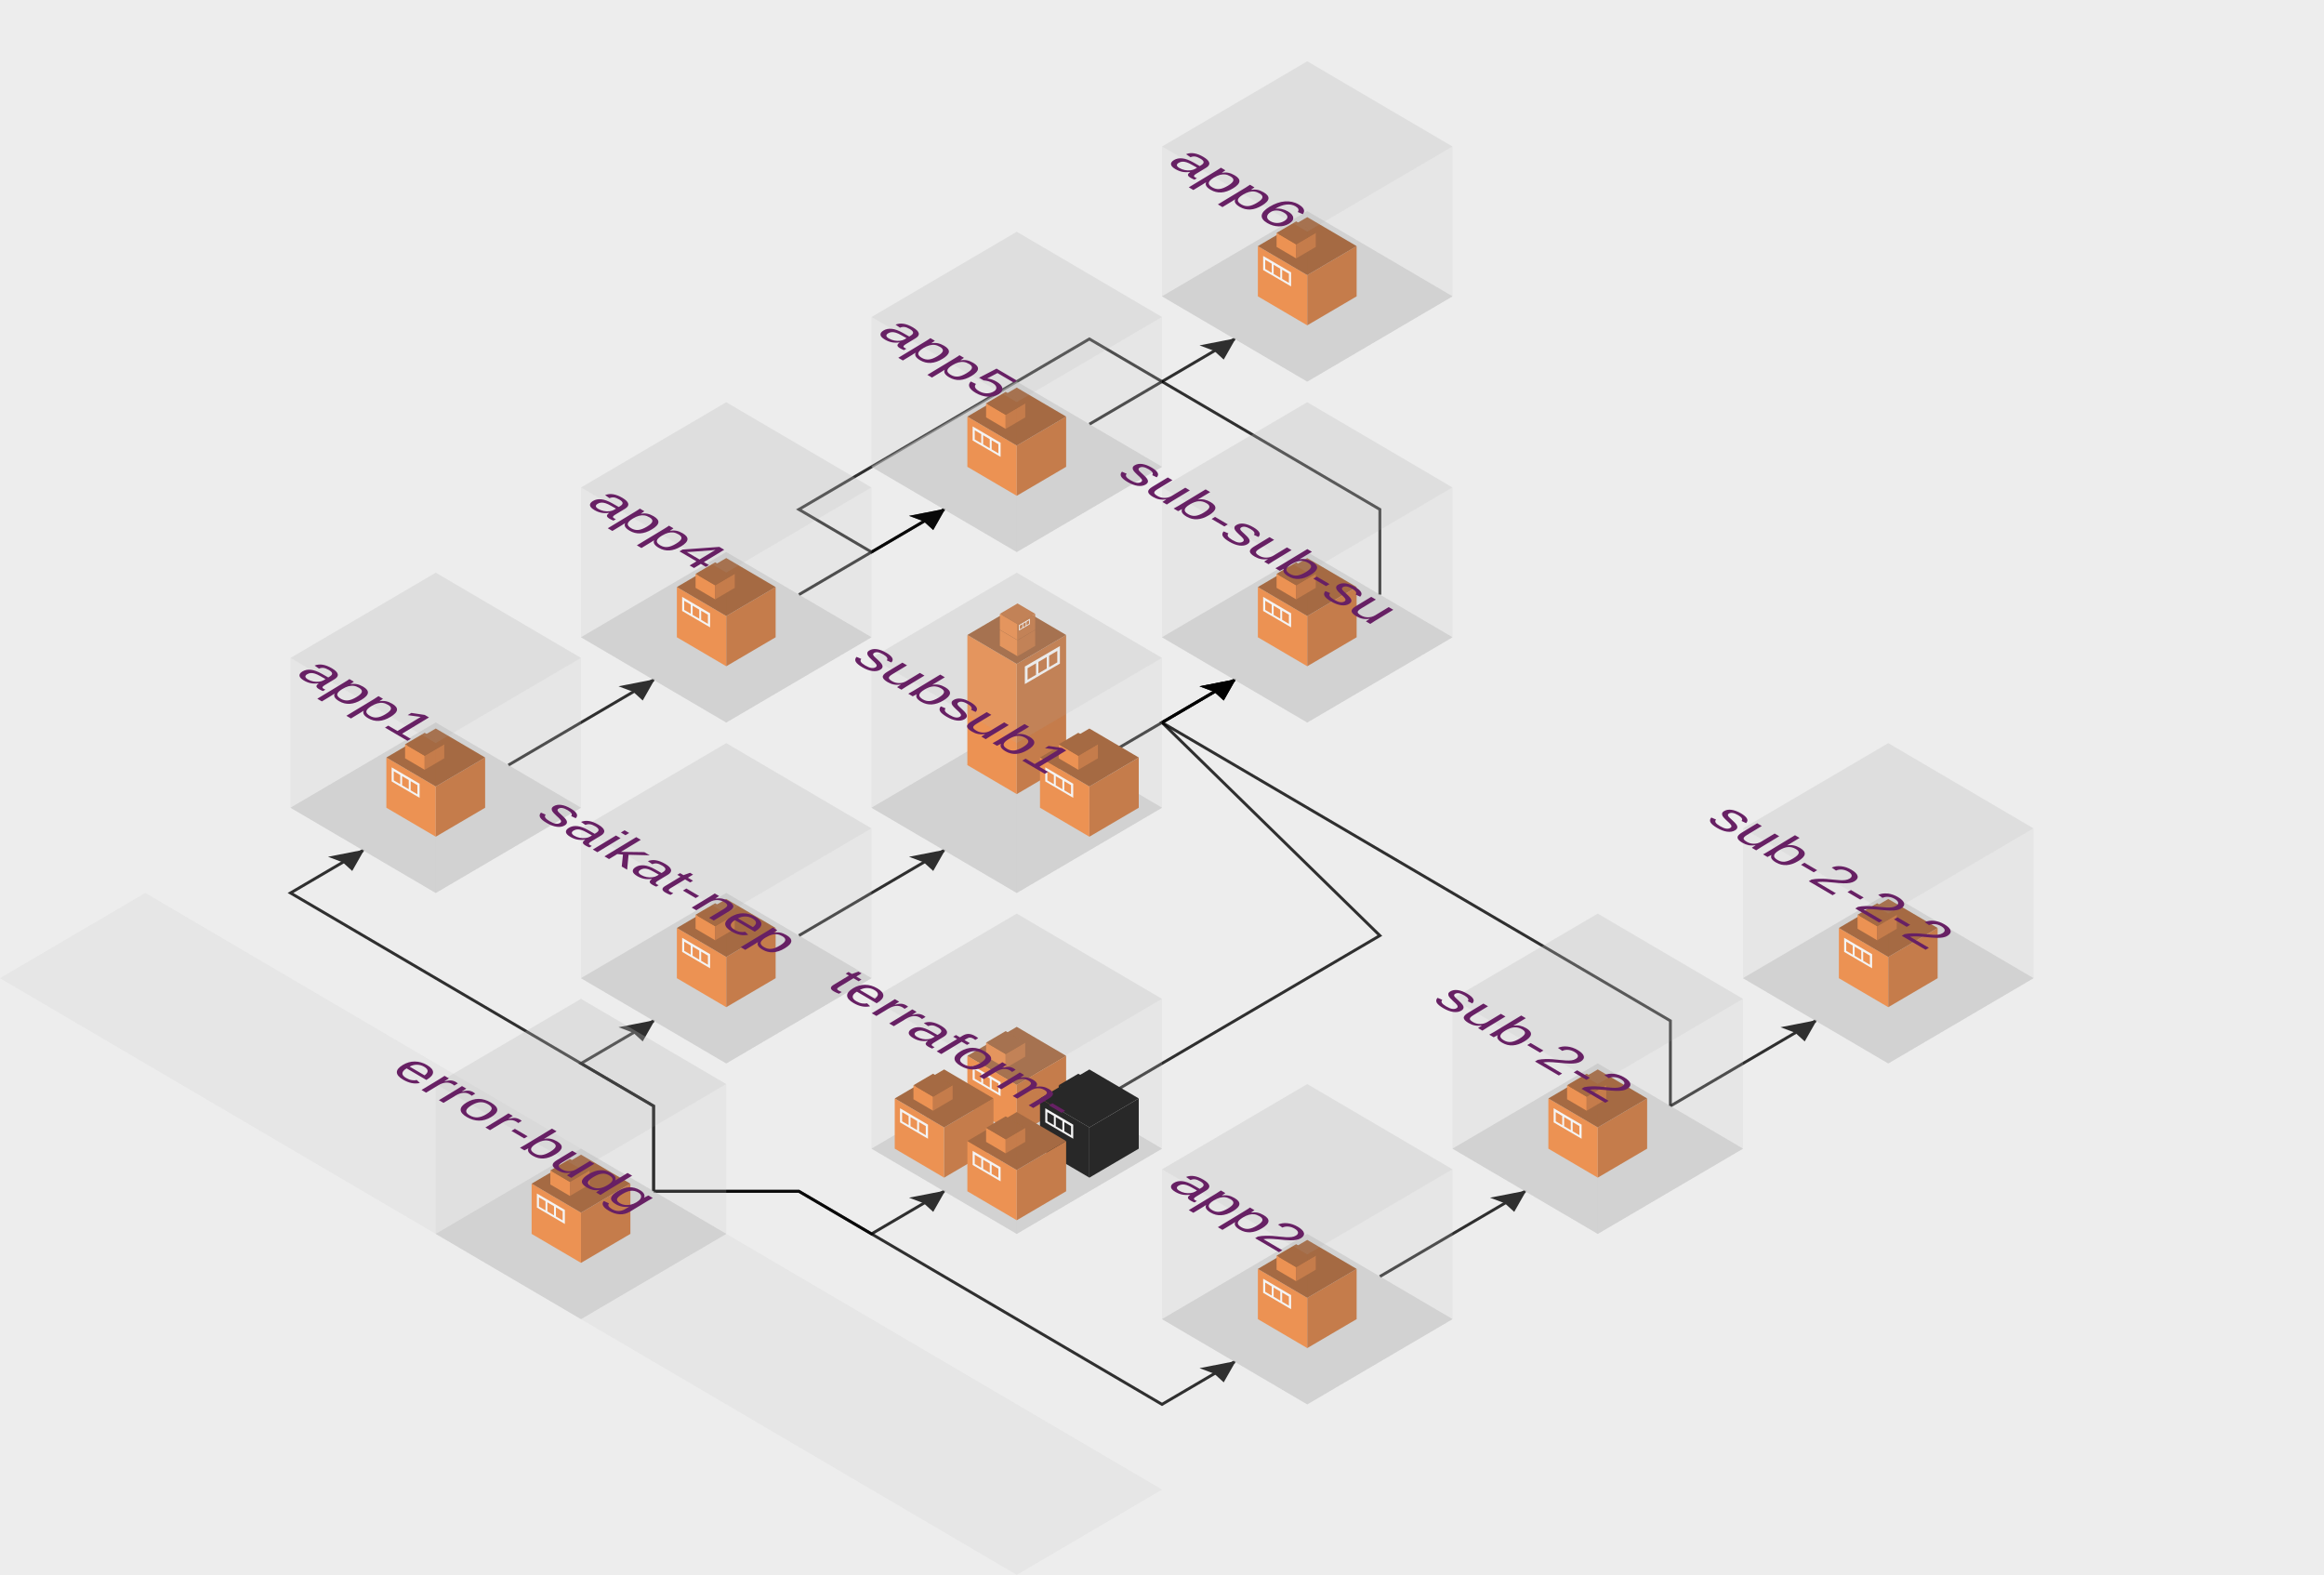
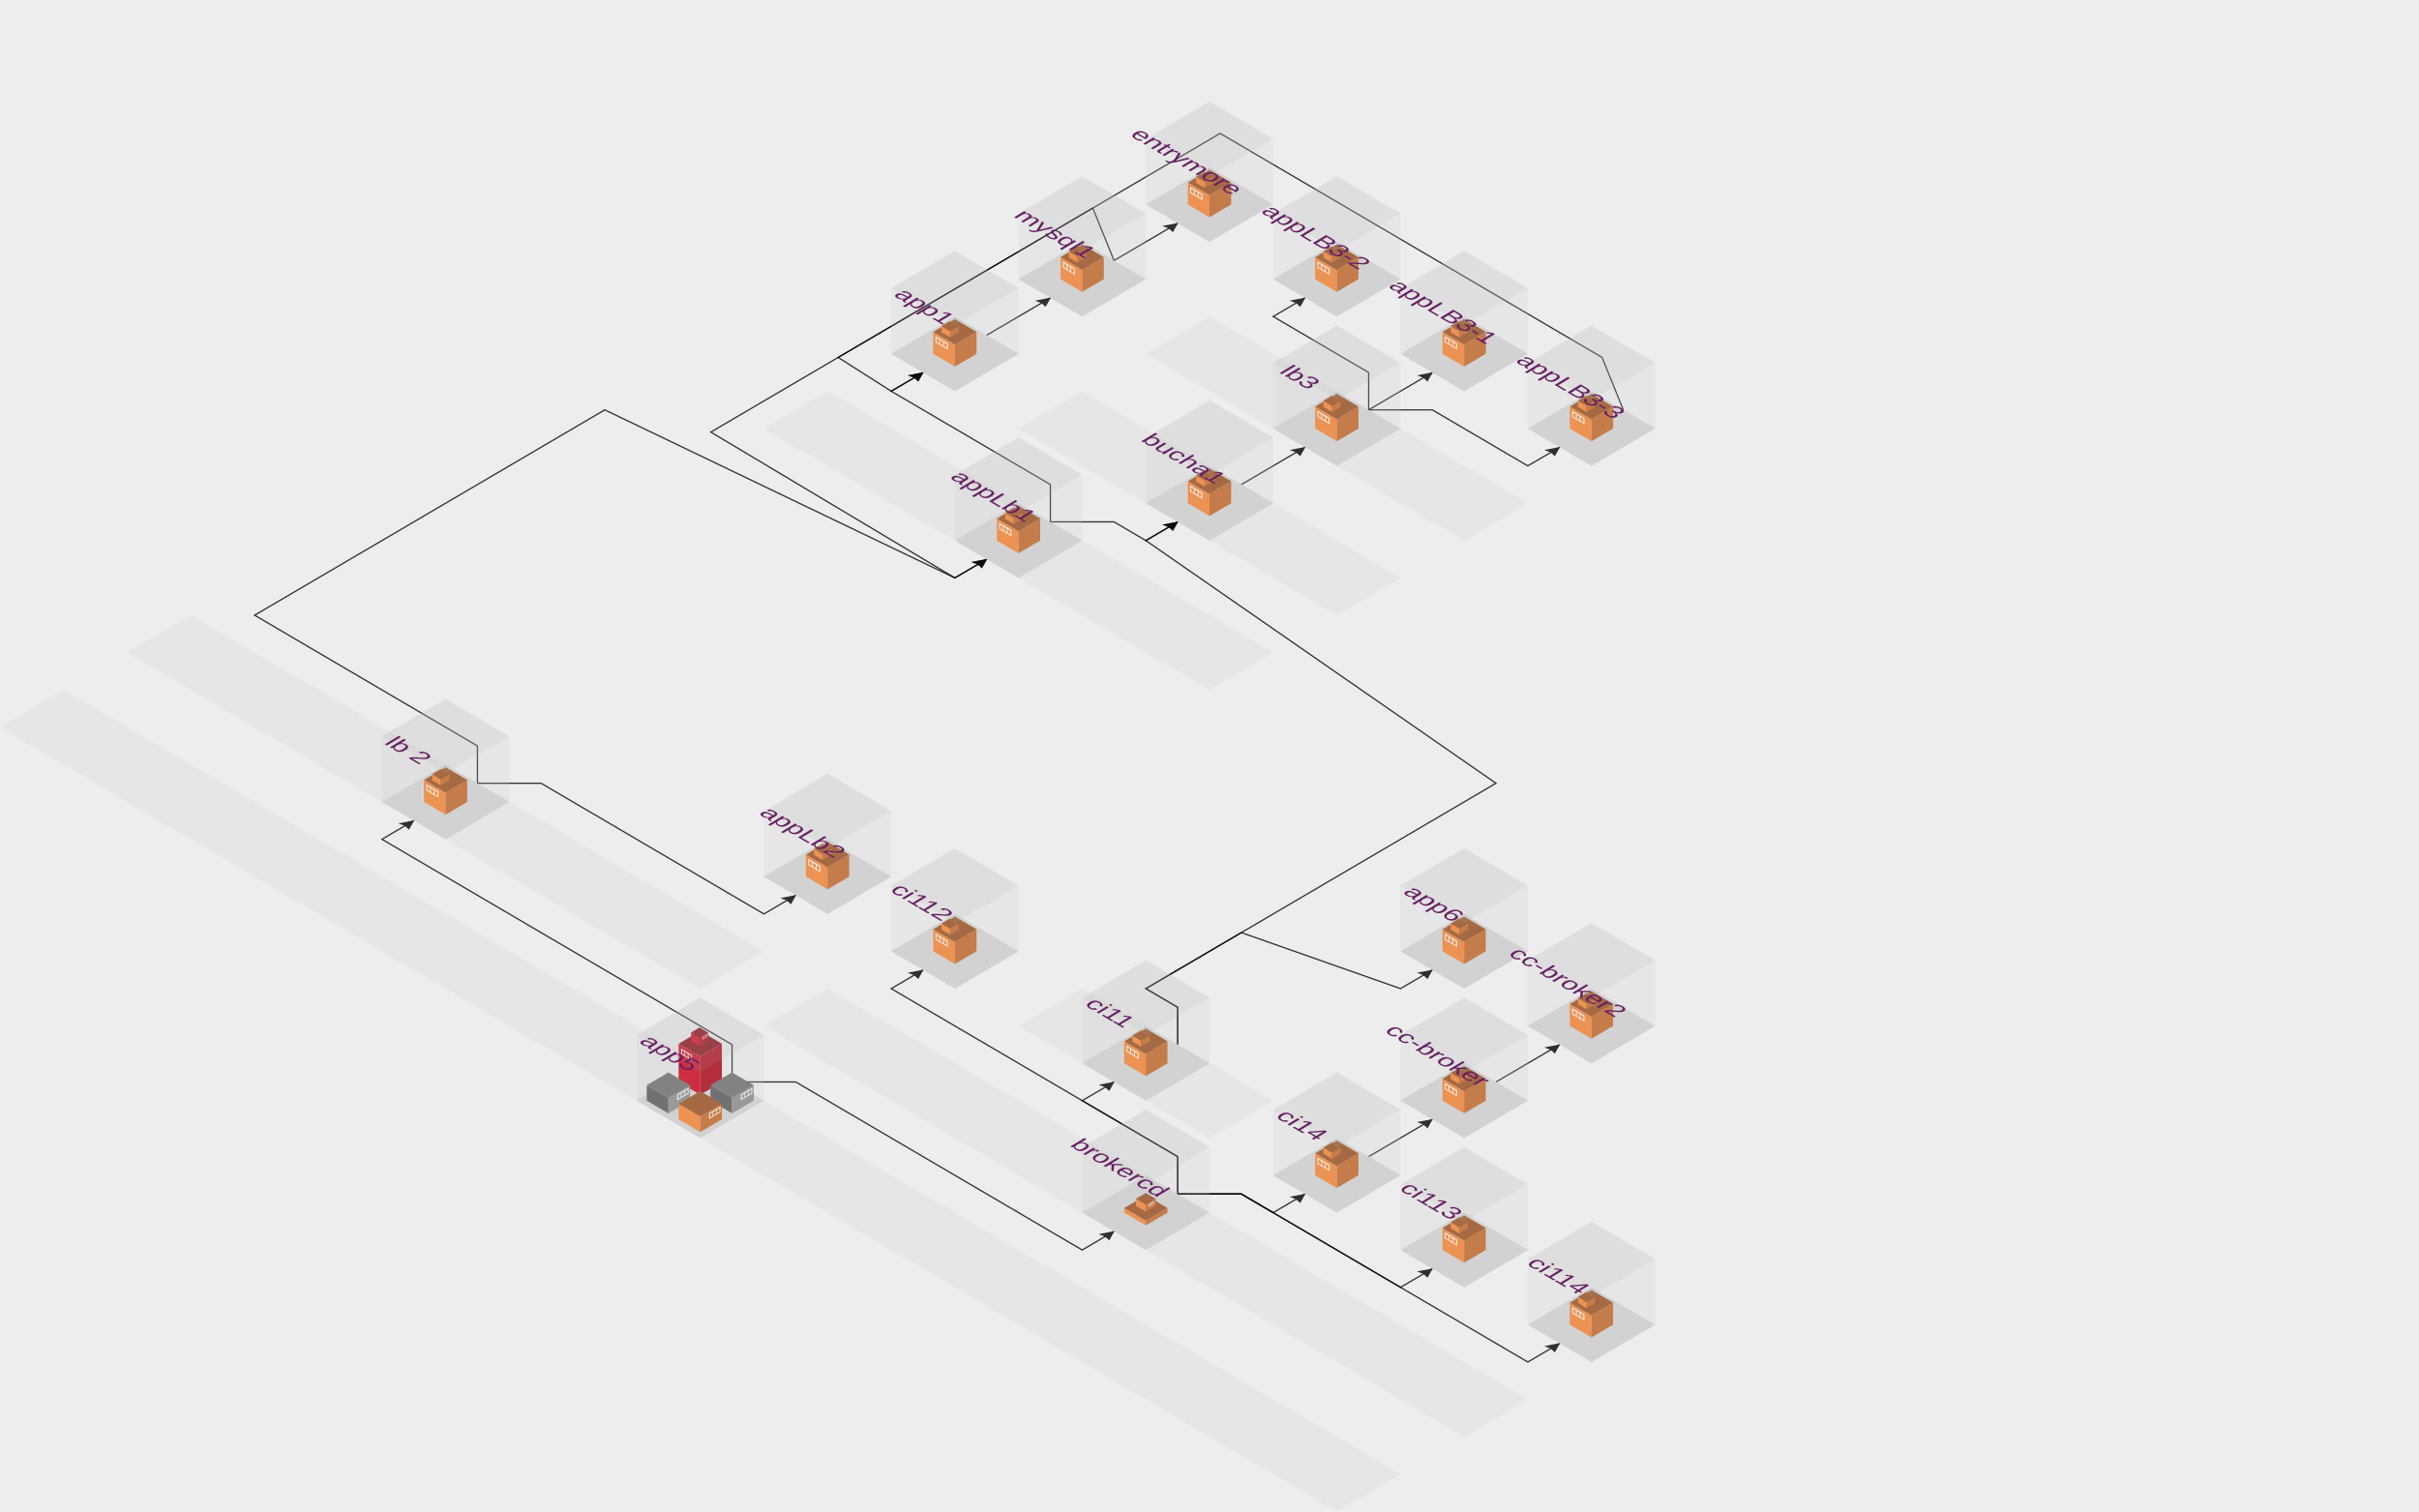
- <svg xmlns="http://www.w3.org/2000/svg" xmlns:xlink="http://www.w3.org/1999/xlink" baseProfile="full" height="542.018" version="1.1" width="800.0">
+ <svg xmlns="http://www.w3.org/2000/svg" xmlns:xlink="http://www.w3.org/1999/xlink" baseProfile="full" height="1187.384" version="1.1" width="1900.0">
  <defs>
    <filter id="brightness">
      <feComponentTransfer in="SourceGraphic">
        <feFuncR slope="0.6" type="linear" />
        <feFuncG slope="0.6" type="linear" />
        <feFuncB slope="0.6" type="linear" />
      </feComponentTransfer>
    </filter>
    <filter id="darker">
      <feComponentTransfer in="SourceGraphic">
        <feFuncR slope="0.4" type="linear" />
        <feFuncG slope="0.4" type="linear" />
        <feFuncB slope="0.4" type="linear" />
      </feComponentTransfer>
    </filter>
    <marker id="markers.arrow" markerHeight="12.5" markerWidth="12.5" refX="152" refY="3" viewBox="0,0,157.21,92.25">
      <polygon fill="#000" points="0,30.75 157.21,0 104.81,92.25 63.79,54.82" />
    </marker>
    <symbol id="grid.base" preserveAspectRatio="xMidYMax meet" viewBox="0,0,266.4,156.32">
      <polygon fill="#bababa" points="133.2,0 0,78.16 133.2,156.32 266.4,78.16" />
    </symbol>
    <style type="text/css">.dark{fill: currentColor;}.darker{filter: url(#brightness)}.2darker{filter: url(#darker)}text{font-family:Arial, Helvetica, sans-serif; fill: #672064;}.white{fill:#fff;}</style>
    <symbol id="application.medium" preserveAspectRatio="xMidYMax meet" viewBox="0,0,266.4,291.76">
      <polygon class="dark" points="133.2,291.76 0,213.6 0,78.16 133.2,156.32" />
      <polygon class="light" points="133.2,291.76 266.4,213.6 266.4,78.16 133.2,156.32" />
      <polygon class="darker" points="133.2,0 0,78.16 133.2,156.32 266.4,78.16" />
      <polygon class="dark" points="103.31,111.32 50.51,80.33 50.5,42.49 103.31,73.48" />
      <polygon class="light" points="103.31,111.32 156.12,80.33 156.12,42.49 103.31,73.48" />
      <polygon class="darker" points="103.31,11.51 50.5,42.49 103.31,73.48 156.12,42.49" />
      <path class="white" d="M14.24,142.62l75.41,44.22V148.9L14.24,104.65ZM65.56,142l18.16,10.65v24.69L65.56,166.65Zm-23-13.52L60.42,139v24.68L42.53,153.14ZM19.85,115.1l17.61,10.38v24.68L19.85,139.82Z" />
    </symbol>
    <style type="text/css">.aws{color: #f58536;fill: #c4692c;}</style>
    <symbol id="boundaries_box.front" preserveAspectRatio="xMidYMax meet" viewBox="0,0,265.58,292.78">
      <polygon fill="#bababa" fill-opacity="0.3" points="132.79,0 0,77.92 132.79,155.84 265.58,77.92 132.79,0" />
      <polygon fill="#ccc" fill-opacity="0.2" points="132.79,155.84 132.79,292.78 0,214.86 0,77.92 132.79,155.84" />
      <polygon fill="#ccc" fill-opacity="0.2" points="265.58,77.92 265.58,214.86 132.79,292.78 132.79,155.84 265.58,77.92" />
    </symbol>
    <symbol id="default" preserveAspectRatio="xMidYMax meet" viewBox="0,0,266.4,291.76">
      <polygon class="dark" points="133.2,291.76 0,213.6 0,78.16 133.2,156.32" />
      <polygon class="light" points="133.2,291.76 266.4,213.6 266.4,78.16 133.2,156.32" />
      <polygon class="darker" points="133.2,0 0,78.16 133.2,156.32 266.4,78.16" />
      <polygon class="dark" points="103.31,111.32 50.51,80.33 50.5,42.49 103.31,73.48" />
      <polygon class="light" points="103.31,111.32 156.12,80.33 156.12,42.49 103.31,73.48" />
      <polygon class="darker" points="103.31,11.51 50.5,42.49 103.31,73.48 156.12,42.49" />
      <path class="white" d="M14.24,142.62l75.41,44.22V148.9L14.24,104.65ZM65.56,142l18.16,10.65v24.69L65.56,166.65Zm-23-13.52L60.42,139v24.68L42.53,153.14ZM19.85,115.1l17.61,10.38v24.68L19.85,139.82Z" />
    </symbol>
-     <symbol id="application.2xlarge" preserveAspectRatio="xMidYMax meet" viewBox="0,0,266.4,514.15">
-       <polygon class="dark" points="133.2,514.15 0,435.99 0,84.99 133.2,163.15" />
-       <polygon class="light" points="133.2,514.15 266.4,435.99 266.4,84.99 133.2,163.15" />
-       <polygon class="darker" points="133.2,6.83 0,84.99 133.2,163.15 266.4,84.99" />
-       <polygon class="dark" points="135.31,142.34 87.69,114.4 87.69,71.5 135.31,99.44" />
-       <polygon class="light" points="135.31,142.34 182.92,114.4 182.92,71.5 135.31,99.44" />
-       <polygon class="dark" points="135.31,98.78 87.69,70.84 87.69,27.94 135.31,55.88" />
-       <polygon class="light" points="135.31,98.78 182.92,70.84 182.92,27.94 135.31,55.88" />
-       <polygon class="2darker" points="135.31,0 87.69,27.94 135.31,55.88 182.92,27.94" />
-       <path class="white" d="M249.6,162.31,155,217.51V170.15l94.62-55.24Zm-64.4-.82-22.78,13.3v30.82l22.78-13.3Zm28.9-16.87-22.44,13.1v30.82l22.44-13.1ZM242.55,128l-22.09,13v30.82l22.09-12.92Z" />
-       <path class="white" d="M168.54,56,139.16,73.22V58.45l29.38-17.24Zm-20-.26-7.07,4.15v9.62l7.07-4.15Zm9-5.26-7,4.09v9.61l7-4.09Zm8.84-5.2-6.86,4v9.62l6.86-4Z" />
+     <symbol id="application.large" preserveAspectRatio="xMidYMax meet" viewBox="0,0,266.4,413.53">
+       <polygon class="dark" points="133.2,413.53 0,335.37 0,99.92 133.2,178.08" />
+       <polygon class="light" points="133.2,413.53 266.4,335.37 266.4,99.92 133.2,178.08" />
+       <polygon class="darker" points="133.2,21.76 0,99.92 133.2,178.08 266.4,99.92" />
+       <polygon class="dark" points="129.04,114.34 76.84,83.71 76.84,30.63 129.04,61.26" />
+       <polygon class="light" points="129.04,114.34 181.25,83.71 181.25,30.63 129.04,61.26" />
+       <polygon class="darker" points="129.04,0 76.84,30.63 129.04,61.26 181.25,30.63" />
+       <path class="white" d="M15.42,164.09l66.66,39.09V169.64L15.42,130.52Zm45.37-.58,16.05,9.42v21.82l-16.05-9.42ZM40.43,151.56l15.81,9.28v21.82l-15.81-9.28Zm-20-11.8L36,148.93v21.82l-15.57-9.14Z" />
+       <path class="white" d="M145.8,58.39l30.94-18.14V55.81L145.8,74Zm21.06.27,7.45-4.37V44.16l-7.45,4.37Zm-9.45,5.55,7.34-4.31V49.77l-7.34,4.31Zm-9.3,5.47,7.22-4.25V55.3l-7.22,4.24Z" />
+     </symbol>
+     <style type="text/css">.openstack{color: #ce081f;fill: #af071a;}</style>
+     <symbol id="application.micro" preserveAspectRatio="xMidYMax meet" viewBox="0,0,266.4,251.76">
+       <polygon class="dark" points="133.2,251.76 0,173.6 0,78.16 133.2,156.32" />
+       <polygon class="light" points="133.2,251.76 266.4,173.6 266.4,78.16 133.2,156.32" />
+       <polygon class="darker" points="133.2,0 0,78.16 133.2,156.32 266.4,78.16" />
+       <path class="white" d="M257.42,130l-70,41V135.8l70-41.05Zm-47.62-.61L193,139.25v22.91l16.84-9.89Zm21.37-12.54-16.59,9.74v22.9l16.59-9.74Zm21-12.38-16.34,9.62V137l16.34-9.59Z" />
+     </symbol>
+     <style type="text/css">.premise{color: #5b5b5b;fill: #8e8e8e;}</style>
+     <symbol id="broker.medium" preserveAspectRatio="xMidYMax meet" viewBox="0,0,266.4,199.47">
+       <polygon class="dark" points="133.2,199.47 0,121.31 0,92.87 133.2,171.03" />
+       <polygon class="light" points="133.2,199.47 266.4,121.31 266.4,92.87 133.2,171.03" />
+       <polygon class="darker" points="133.2,14.71 0,92.87 133.2,171.03 266.4,92.87" />
+       <polygon class="dark" points="133.17,115 72.33,79.3 72.33,35.7 133.17,71.4" />
+       <polygon class="light" points="133.17,115 194.01,79.3 194.01,35.7 133.17,71.4" />
+       <polygon class="darker" points="133.17,0 72.33,35.7 133.17,71.4 194.01,35.7" />
+       <path class="white" d="M183.62,66.68,149.07,86.94V69.56l34.55-20.27Zm-23.51-.3-8.32,4.88V82.57l8.32-4.88Zm10.55-6.19L162.47,65V76.31l8.19-4.81Zm10.39-6.11L173,58.83V70.14l8.07-4.74Z" />
    </symbol>
  </defs>
-   <rect fill="#ededed" height="542.018" width="800.0" x="0" y="0" />
-   <path d="M575.0 380.676 600.0 366.009 625.0 351.342" fill="none" marker-end="url(#markers.arrow)" opacity="0.8" stroke="black" stroke-width="1" />
-   <path d="M575.0 380.676 575.0 351.342 400.0 248.67 425.0 234.002" fill="none" marker-end="url(#markers.arrow)" opacity="0.8" stroke="black" stroke-width="1" />
-   <path d="M175.0 263.337 200.0 248.67 225.0 234.002" fill="none" marker-end="url(#markers.arrow)" opacity="0.8" stroke="black" stroke-width="1" />
-   <path d="M275.0 322.007 300.0 307.339 325.0 292.672" fill="none" marker-end="url(#markers.arrow)" opacity="0.8" stroke="black" stroke-width="1" />
-   <path d="M375.0 380.676 400.0 366.009 400.0 366.009 475.0 322.007 400.0 248.67 425.0 234.002" fill="none" marker-end="url(#markers.arrow)" opacity="0.8" stroke="black" stroke-width="1" />
-   <path d="M375.0 145.998 400.0 131.33 425.0 116.663" fill="none" marker-end="url(#markers.arrow)" opacity="0.8" stroke="black" stroke-width="1" />
-   <path d="M375.0 263.337 400.0 248.67 425.0 234.002" fill="none" marker-end="url(#markers.arrow)" opacity="0.8" stroke="black" stroke-width="1" />
-   <path d="M225.0 410.011 225.0 380.676 100.0 307.339 125.0 292.672" fill="none" marker-end="url(#markers.arrow)" opacity="0.8" stroke="black" stroke-width="1" />
-   <path d="M225.0 410.011 225.0 380.676 200.0 366.009 225.0 351.342" fill="none" marker-end="url(#markers.arrow)" opacity="0.8" stroke="black" stroke-width="1" />
-   <path d="M225.0 410.011 275.0 410.011 300.0 424.679 325.0 410.011" fill="none" marker-end="url(#markers.arrow)" opacity="0.8" stroke="black" stroke-width="1" />
-   <path d="M225.0 410.011 275.0 410.011 400.0 483.348 425.0 468.681" fill="none" marker-end="url(#markers.arrow)" opacity="0.8" stroke="black" stroke-width="1" />
-   <path d="M475.0 204.667 475.0 175.333 375.0 116.663 275.0 175.333 300.0 190.0 325.0 175.333" fill="none" marker-end="url(#markers.arrow)" opacity="0.8" stroke="black" stroke-width="1" />
-   <path d="M475.0 439.346 500.0 424.679 525.0 410.011" fill="none" marker-end="url(#markers.arrow)" opacity="0.8" stroke="black" stroke-width="1" />
-   <path d="M275.0 204.667 300.0 190.0 325.0 175.333" fill="none" marker-end="url(#markers.arrow)" opacity="0.8" stroke="black" stroke-width="1" />
-   <polyline fill="#ccc" fill-opacity="0.2" points="500.0,395.344 550.0,366.009 600.0,395.344 550.0,424.679" />
-   <use class="default" fill-opacity="0.4" height="190.0" width="100" x="500.0" xlink:href="#grid.base" y="234.679" />
-   <use class="aws" height="95.0" width="34.0" x="533.0" xlink:href="#application.medium" y="310.318" />
-   <use class="default" height="190.0" width="100" x="500.0" xlink:href="#boundaries_box.front" y="234.679" />
-   <text font-size="18.0" transform="translate(500.0, 234.6786) skewY(30.404) skewX(-40.0) translate(-411.86, -120.6786)" x="500.0" y="234.679">sub-2-2</text>
-   <polyline fill="#ccc" fill-opacity="0.2" points="100.0,278.004 150.0,248.67 200.0,278.004 150.0,307.339" />
-   <use class="default" fill-opacity="0.4" height="190.0" width="100" x="100.0" xlink:href="#grid.base" y="117.339" />
-   <use class="aws" height="95.0" width="34.0" x="133.0" xlink:href="#application.medium" y="192.978" />
-   <use class="default" height="190.0" width="100" x="100.0" xlink:href="#boundaries_box.front" y="117.339" />
-   <text font-size="18.0" transform="translate(100.0, 117.3393) skewY(30.404) skewX(-40.0) translate(-3.22, -3.339303)" x="100.0" y="117.339">app1</text>
-   <polyline fill="#ccc" fill-opacity="0.2" points="200.0,336.674 250.0,307.339 300.0,336.674 250.0,366.009" />
-   <use class="default" fill-opacity="0.4" height="190.0" width="100" x="200.0" xlink:href="#grid.base" y="176.009" />
-   <use class="aws" height="95.0" width="34.0" x="233.0" xlink:href="#default" y="251.648" />
-   <use class="default" height="190.0" width="100" x="200.0" xlink:href="#boundaries_box.front" y="176.009" />
-   <text font-size="18.0" transform="translate(200.0, 176.009) skewY(30.404) skewX(-40.0) translate(-120.5, -62.00895)" x="200.0" y="176.009">saikat-nep</text>
-   <polyline fill="#ccc" fill-opacity="0.2" points="300.0,395.344 350.0,366.009 400.0,395.344 350.0,424.679" />
-   <use class="default" fill-opacity="0.4" height="190.0" width="100" x="300.0" xlink:href="#grid.base" y="234.679" />
-   <use class="aws" height="95.0" width="34.0" x="333.0" xlink:href="#default" y="295.65" />
-   <use class="premise" height="95.0" width="34.0" x="358.0" xlink:href="#default" y="310.318" />
-   <use class="aws" height="95.0" width="34.0" x="308.0" xlink:href="#default" y="310.318" />
-   <use class="aws" height="95.0" width="34.0" x="333.0" xlink:href="#default" y="324.985" />
-   <use class="default" height="190.0" width="100" x="300.0" xlink:href="#boundaries_box.front" y="234.679" />
-   <text font-size="18.0" transform="translate(300.0, 234.6786) skewY(30.404) skewX(-40.0) translate(-220.5, -120.6786)" x="300.0" y="234.679">terraform-</text>
-   <polyline fill="#ccc" fill-opacity="0.2" points="300.0,160.665 350.0,131.33 400.0,160.665 350.0,190.0" />
-   <use class="default" fill-opacity="0.4" height="190.0" width="100" x="300.0" xlink:href="#grid.base" y="0.0" />
-   <use class="aws" height="95.0" width="34.0" x="333.0" xlink:href="#application.medium" y="75.639" />
-   <use class="default" height="190.0" width="100" x="300.0" xlink:href="#boundaries_box.front" y="0.0" />
-   <text font-size="18.0" transform="translate(300.0, 0.0) skewY(30.404) skewX(-40.0) translate(-203.22, 114.0)" x="300.0" y="0.0">app5</text>
-   <polyline fill="#ccc" fill-opacity="0.2" points="300.0,278.004 350.0,248.67 400.0,278.004 350.0,307.339" />
-   <use class="default" fill-opacity="0.4" height="190.0" width="100" x="300.0" xlink:href="#grid.base" y="117.339" />
-   <use class="aws" height="95.0" width="34.0" x="333.0" xlink:href="#application.2xlarge" y="178.311" />
-   <use class="aws" height="95.0" width="34.0" x="358.0" xlink:href="#application.medium" y="192.978" />
-   <use class="default" height="190.0" width="100" x="300.0" xlink:href="#boundaries_box.front" y="117.339" />
-   <text font-size="18.0" transform="translate(300.0, 117.3393) skewY(30.404) skewX(-40.0) translate(-211.86, -3.339303)" x="300.0" y="117.339">subsub1</text>
-   <polyline fill="#ccc" fill-opacity="0.2" points="0.0,336.674 50.0,307.339 400.0,512.683 350.0,542.018" />
-   <use class="default" fill-opacity="0.4" height="190.0" width="100" x="150.0" xlink:href="#grid.base" y="264.013" />
-   <use class="aws" height="95.0" width="34.0" x="183.0" xlink:href="#default" y="339.652" />
-   <use class="default" height="190.0" width="100" x="150.0" xlink:href="#boundaries_box.front" y="264.013" />
-   <text font-size="18.0" transform="translate(150.0, 264.0134) skewY(30.404) skewX(-40.0) translate(-70.5, -150.0134)" x="150.0" y="264.013">error-budg</text>
-   <polyline fill="#ccc" fill-opacity="0.2" points="400.0,219.335 450.0,190.0 500.0,219.335 450.0,248.67" />
-   <use class="default" fill-opacity="0.4" height="190.0" width="100" x="400.0" xlink:href="#grid.base" y="58.67" />
-   <use class="aws" height="95.0" width="34.0" x="433.0" xlink:href="#application.medium" y="134.309" />
-   <use class="default" height="190.0" width="100" x="400.0" xlink:href="#boundaries_box.front" y="58.67" />
-   <text font-size="18.0" transform="translate(400.0, 58.66965) skewY(30.404) skewX(-40.0) translate(-320.5, 55.33035)" x="400.0" y="58.67">sub-sub-su</text>
-   <polyline fill="#ccc" fill-opacity="0.2" points="400.0,454.013 450.0,424.679 500.0,454.013 450.0,483.348" />
-   <use class="default" fill-opacity="0.4" height="190.0" width="100" x="400.0" xlink:href="#grid.base" y="293.348" />
-   <use class="aws" height="95.0" width="34.0" x="433.0" xlink:href="#application.medium" y="368.987" />
-   <use class="default" height="190.0" width="100" x="400.0" xlink:href="#boundaries_box.front" y="293.348" />
-   <text font-size="18.0" transform="translate(400.0, 293.3483) skewY(30.404) skewX(-40.0) translate(-303.22, -179.3483)" x="400.0" y="293.348">app2</text>
-   <polyline fill="#ccc" fill-opacity="0.2" points="400.0,101.996 450.0,72.661 500.0,101.996 450.0,131.33" />
-   <use class="default" fill-opacity="0.4" height="190.0" width="100" x="400.0" xlink:href="#grid.base" y="-58.67" />
-   <use class="aws" height="95.0" width="34.0" x="433.0" xlink:href="#application.medium" y="16.969" />
-   <use class="default" height="190.0" width="100" x="400.0" xlink:href="#boundaries_box.front" y="-58.67" />
-   <text font-size="18.0" transform="translate(400.0, -58.66965) skewY(30.404) skewX(-40.0) translate(-303.22, 172.6697)" x="400.0" y="-58.67">app6</text>
-   <polyline fill="#ccc" fill-opacity="0.2" points="200.0,219.335 250.0,190 300.0,219.335 250.0,248.67" />
-   <use class="default" fill-opacity="0.4" height="190.0" width="100" x="200.0" xlink:href="#grid.base" y="58.67" />
-   <use class="aws" height="95.0" width="34.0" x="233.0" xlink:href="#application.medium" y="134.309" />
-   <use class="default" height="190.0" width="100" x="200.0" xlink:href="#boundaries_box.front" y="58.67" />
-   <text font-size="18.0" transform="translate(200.0, 58.66965) skewY(30.404) skewX(-40.0) translate(-103.22, 55.33035)" x="200.0" y="58.67">app4</text>
-   <polyline fill="#ccc" fill-opacity="0.2" points="600.0,336.674 650.0,307.339 700.0,336.674 650.0,366.009" />
-   <use class="default" fill-opacity="0.4" height="190.0" width="100" x="600.0" xlink:href="#grid.base" y="176.009" />
-   <use class="aws" height="95.0" width="34.0" x="633.0" xlink:href="#application.medium" y="251.648" />
-   <use class="default" height="190.0" width="100" x="600.0" xlink:href="#boundaries_box.front" y="176.009" />
-   <text font-size="18.0" transform="translate(600.0, 176.009) skewY(30.404) skewX(-40.0) translate(-517.62, -62.00895)" x="600.0" y="176.009">sub-2-2-2</text>
+   <rect fill="#ededed" height="1187.384" width="1900.0" x="0" y="0" />
+   <path d="M575.0 850.034 575.0 820.699 300.0 659.357 325.0 644.69" fill="none" marker-end="url(#markers.arrow)" opacity="0.8" stroke="black" stroke-width="1" />
+   <path d="M575.0 850.034 625.0 850.034 850.0 982.04 875.0 967.373" fill="none" marker-end="url(#markers.arrow)" opacity="0.8" stroke="black" stroke-width="1" />
+   <path d="M875.0 204.667 858.333 163.458 858.333 163.458 558.333 339.467 750.0 454.013 775.0 439.346" fill="none" marker-end="url(#markers.arrow)" opacity="0.8" stroke="black" stroke-width="1" />
+   <path d="M875.0 204.667 900.0 190.0 925.0 175.333" fill="none" marker-end="url(#markers.arrow)" opacity="0.8" stroke="black" stroke-width="1" />
+   <path d="M825.0 410.011 825.0 380.676 700.0 307.339 725.0 292.672" fill="none" marker-end="url(#markers.arrow)" opacity="0.8" stroke="black" stroke-width="1" />
+   <path d="M825.0 410.011 875.0 410.011 900.0 424.679 925.0 410.011" fill="none" marker-end="url(#markers.arrow)" opacity="0.8" stroke="black" stroke-width="1" />
+   <path d="M375.0 615.355 375.0 586.02 200.0 483.348 475.0 322.007 750.0 454.013 775.0 439.346" fill="none" marker-end="url(#markers.arrow)" opacity="0.8" stroke="black" stroke-width="1" />
+   <path d="M375.0 615.355 425.0 615.355 600.0 718.027 625.0 703.359" fill="none" marker-end="url(#markers.arrow)" opacity="0.8" stroke="black" stroke-width="1" />
+   <path d="M775.0 263.337 800.0 248.67 825.0 234.002" fill="none" marker-end="url(#markers.arrow)" opacity="0.8" stroke="black" stroke-width="1" />
+   <path d="M1075.0 322.007 1100.0 307.339 1125.0 292.672" fill="none" marker-end="url(#markers.arrow)" opacity="0.8" stroke="black" stroke-width="1" />
+   <path d="M1075.0 322.007 1075.0 292.672 1000.0 248.67 1025.0 234.002" fill="none" marker-end="url(#markers.arrow)" opacity="0.8" stroke="black" stroke-width="1" />
+   <path d="M1075.0 322.007 1125.0 322.007 1200.0 366.009 1225.0 351.342" fill="none" marker-end="url(#markers.arrow)" opacity="0.8" stroke="black" stroke-width="1" />
+   <path d="M1275.0 322.007 1258.333 280.797 958.333 104.788 658.333 280.797 700.0 307.339 725.0 292.672" fill="none" marker-end="url(#markers.arrow)" opacity="0.8" stroke="black" stroke-width="1" />
+   <path d="M975.0 380.676 1000.0 366.009 1025.0 351.342" fill="none" marker-end="url(#markers.arrow)" opacity="0.8" stroke="black" stroke-width="1" />
+   <path d="M1175.0 850.034 1200.0 835.366 1225.0 820.699" fill="none" marker-end="url(#markers.arrow)" opacity="0.8" stroke="black" stroke-width="1" />
+   <path d="M925.0 820.699 925.0 791.364 900.0 776.697 975.0 732.694 1100.0 776.697 1125.0 762.029" fill="none" marker-end="url(#markers.arrow)" opacity="0.8" stroke="black" stroke-width="1" />
+   <path d="M925.0 820.699 925.0 791.364 900.0 776.697 1175.0 615.355 900.0 424.679 925.0 410.011" fill="none" marker-end="url(#markers.arrow)" opacity="0.8" stroke="black" stroke-width="1" />
+   <path d="M925.0 938.038 975.0 938.038 1200.0 1070.045 1225.0 1055.377" fill="none" marker-end="url(#markers.arrow)" opacity="0.8" stroke="black" stroke-width="1" />
+   <path d="M925.0 938.038 925.0 908.703 700.0 776.697 725.0 762.029" fill="none" marker-end="url(#markers.arrow)" opacity="0.8" stroke="black" stroke-width="1" />
+   <path d="M925.0 938.038 975.0 938.038 1100.0 1011.375 1125.0 996.708" fill="none" marker-end="url(#markers.arrow)" opacity="0.8" stroke="black" stroke-width="1" />
+   <path d="M925.0 938.038 925.0 908.703 850.0 864.701 875.0 850.034" fill="none" marker-end="url(#markers.arrow)" opacity="0.8" stroke="black" stroke-width="1" />
+   <path d="M925.0 938.038 975.0 938.038 1000.0 952.705 1025.0 938.038" fill="none" marker-end="url(#markers.arrow)" opacity="0.8" stroke="black" stroke-width="1" />
+   <path d="M1075.0 908.703 1100.0 894.036 1125.0 879.368" fill="none" marker-end="url(#markers.arrow)" opacity="0.8" stroke="black" stroke-width="1" />
+   <polyline fill="#ccc" fill-opacity="0.2" points="700.0,278.004 750.0,248.67 800.0,278.004 750.0,307.339" />
+   <use class="default" fill-opacity="0.4" height="190.0" width="100" x="700.0" xlink:href="#grid.base" y="117.339" />
+   <use class="aws" height="95.0" width="34.0" x="733.0" xlink:href="#application.medium" y="192.978" />
+   <use class="default" height="190.0" width="100" x="700.0" xlink:href="#boundaries_box.front" y="117.339" />
+   <text font-size="18.0" transform="translate(700.0, 117.3393) skewY(30.404) skewX(-40.0) translate(-603.22, -3.339303)" x="700.0" y="117.339">app1</text>
+   <polyline fill="#ccc" fill-opacity="0.2" points="800.0,219.335 850.0,190 900.0,219.335 850.0,248.67" />
+   <use class="default" fill-opacity="0.4" height="190.0" width="100" x="800.0" xlink:href="#grid.base" y="58.67" />
+   <use class="aws" height="95.0" width="34.0" x="833.0" xlink:href="#default" y="134.309" />
+   <use class="default" height="190.0" width="100" x="800.0" xlink:href="#boundaries_box.front" y="58.67" />
+   <text font-size="18.0" transform="translate(800.0, 58.66965) skewY(30.404) skewX(-40.0) translate(-708.98, 55.33035)" x="800.0" y="58.67">mysql1</text>
+   <polyline fill="#ccc" fill-opacity="0.2" points="900.0,160.665 950.0,131.33 1000.0,160.665 950.0,190.0" />
+   <use class="default" fill-opacity="0.4" height="190.0" width="100" x="900.0" xlink:href="#grid.base" y="0.0" />
+   <use class="aws" height="95.0" width="34.0" x="933.0" xlink:href="#application.medium" y="75.639" />
+   <use class="default" height="190.0" width="100" x="900.0" xlink:href="#boundaries_box.front" y="0.0" />
+   <text font-size="18.0" transform="translate(900.0, 0.0) skewY(30.404) skewX(-40.0) translate(-817.62, 114.0)" x="900.0" y="0.0">entrymore</text>
+   <polyline fill="#ccc" fill-opacity="0.2" points="100.0,512.683 150.0,483.348 600.0,747.362 550.0,776.697" />
+   <use class="default" fill-opacity="0.4" height="190.0" width="100" x="300.0" xlink:href="#grid.base" y="469.357" />
+   <use class="aws" height="95.0" width="34.0" x="333.0" xlink:href="#default" y="544.996" />
+   <use class="default" height="190.0" width="100" x="300.0" xlink:href="#boundaries_box.front" y="469.357" />
+   <text font-size="18.0" transform="translate(300.0, 469.3572) skewY(30.404) skewX(-40.0) translate(-203.22, -355.3572)" x="300.0" y="469.357">lb 2</text>
+   <polyline fill="#ccc" fill-opacity="0.2" points="600.0,336.674 650.0,307.339 1000.0,512.683 950.0,542.018" />
+   <use class="default" fill-opacity="0.4" height="190.0" width="100" x="750.0" xlink:href="#grid.base" y="264.013" />
+   <use class="aws" height="95.0" width="34.0" x="783.0" xlink:href="#application.medium" y="339.652" />
+   <use class="default" height="190.0" width="100" x="750.0" xlink:href="#boundaries_box.front" y="264.013" />
+   <text font-size="18.0" transform="translate(750.0, 264.0134) skewY(30.404) skewX(-40.0) translate(-658.98, -150.0134)" x="750.0" y="264.013">appLb1</text>
+   <polyline fill="#ccc" fill-opacity="0.2" points="800.0,336.674 850.0,307.339 1100.0,454.013 1050.0,483.348" />
+   <use class="default" fill-opacity="0.4" height="190.0" width="100" x="900.0" xlink:href="#grid.base" y="234.679" />
+   <use class="aws" height="95.0" width="34.0" x="933.0" xlink:href="#application.medium" y="310.318" />
+   <use class="default" height="190.0" width="100" x="900.0" xlink:href="#boundaries_box.front" y="234.679" />
+   <text font-size="18.0" transform="translate(900.0, 234.6786) skewY(30.404) skewX(-40.0) translate(-808.98, -120.6786)" x="900.0" y="234.679">bucha1</text>
+   <polyline fill="#ccc" fill-opacity="0.2" points="900.0,278.004 950.0,248.67 1200.0,395.344 1150.0,424.679" />
+   <use class="default" fill-opacity="0.4" height="190.0" width="100" x="1000.0" xlink:href="#grid.base" y="176.009" />
+   <use class="aws" height="95.0" width="34.0" x="1033.0" xlink:href="#default" y="251.648" />
+   <use class="default" height="190.0" width="100" x="1000.0" xlink:href="#boundaries_box.front" y="176.009" />
+   <text font-size="18.0" transform="translate(1000.0, 176.009) skewY(30.404) skewX(-40.0) translate(-900.34, -62.00895)" x="1000.0" y="176.009">lb3</text>
+   <polyline fill="#ccc" fill-opacity="0.2" points="1000.0,219.335 1050.0,190 1100.0,219.335 1050.0,248.67" />
+   <use class="default" fill-opacity="0.4" height="190.0" width="100" x="1000.0" xlink:href="#grid.base" y="58.67" />
+   <use class="aws" height="95.0" width="34.0" x="1033.0" xlink:href="#application.medium" y="134.309" />
+   <use class="default" height="190.0" width="100" x="1000.0" xlink:href="#boundaries_box.front" y="58.67" />
+   <text font-size="18.0" transform="translate(1000.0, 58.66965) skewY(30.404) skewX(-40.0) translate(-914.74, 55.33035)" x="1000.0" y="58.67">appLB3-2</text>
+   <polyline fill="#ccc" fill-opacity="0.2" points="1100.0,278.004 1150.0,248.67 1200.0,278.004 1150.0,307.339" />
+   <use class="default" fill-opacity="0.4" height="190.0" width="100" x="1100.0" xlink:href="#grid.base" y="117.339" />
+   <use class="aws" height="95.0" width="34.0" x="1133.0" xlink:href="#application.medium" y="192.978" />
+   <use class="default" height="190.0" width="100" x="1100.0" xlink:href="#boundaries_box.front" y="117.339" />
+   <text font-size="18.0" transform="translate(1100.0, 117.3393) skewY(30.404) skewX(-40.0) translate(-1014.74, -3.339303)" x="1100.0" y="117.339">appLB3-1</text>
+   <polyline fill="#ccc" fill-opacity="0.2" points="1200.0,336.674 1250.0,307.339 1300.0,336.674 1250.0,366.009" />
+   <use class="default" fill-opacity="0.4" height="190.0" width="100" x="1200.0" xlink:href="#grid.base" y="176.009" />
+   <use class="aws" height="95.0" width="34.0" x="1233.0" xlink:href="#application.medium" y="251.648" />
+   <use class="default" height="190.0" width="100" x="1200.0" xlink:href="#boundaries_box.front" y="176.009" />
+   <text font-size="18.0" transform="translate(1200.0, 176.009) skewY(30.404) skewX(-40.0) translate(-1114.74, -62.00895)" x="1200.0" y="176.009">appLB3-3</text>
+   <polyline fill="#ccc" fill-opacity="0.2" points="600.0,688.692 650.0,659.357 700.0,688.692 650.0,718.027" />
+   <use class="default" fill-opacity="0.4" height="190.0" width="100" x="600.0" xlink:href="#grid.base" y="528.027" />
+   <use class="aws" height="95.0" width="34.0" x="633.0" xlink:href="#application.medium" y="603.666" />
+   <use class="default" height="190.0" width="100" x="600.0" xlink:href="#boundaries_box.front" y="528.027" />
+   <text font-size="18.0" transform="translate(600.0, 528.0269) skewY(30.404) skewX(-40.0) translate(-508.98, -414.0269)" x="600.0" y="528.027">appLb2</text>
+   <polyline fill="#ccc" fill-opacity="0.2" points="700.0,747.362 750.0,718.027 800.0,747.362 750.0,776.697" />
+   <use class="default" fill-opacity="0.4" height="190.0" width="100" x="700.0" xlink:href="#grid.base" y="586.697" />
+   <use class="aws" height="95.0" width="34.0" x="733.0" xlink:href="#default" y="662.336" />
+   <use class="default" height="190.0" width="100" x="700.0" xlink:href="#boundaries_box.front" y="586.697" />
+   <text font-size="18.0" transform="translate(700.0, 586.6965) skewY(30.404) skewX(-40.0) translate(-606.1, -472.6965)" x="700.0" y="586.697">ci112</text>
+   <polyline fill="#ccc" fill-opacity="0.2" points="0.0,571.353 50.0,542.018 1100.0,1158.049 1050.0,1187.384" />
+   <use class="default" fill-opacity="0.4" height="190.0" width="100" x="500.0" xlink:href="#grid.base" y="704.036" />
+   <use class="openstack" height="95.0" width="34.0" x="533.0" xlink:href="#application.large" y="765.007" />
+   <use class="premise" height="95.0" width="34.0" x="558.0" xlink:href="#application.micro" y="779.675" />
+   <use class="premise" height="95.0" width="34.0" x="508.0" xlink:href="#application.micro" y="779.675" />
+   <use class="aws" height="95.0" width="34.0" x="533.0" xlink:href="#application.micro" y="794.342" />
+   <use class="default" height="190.0" width="100" x="500.0" xlink:href="#boundaries_box.front" y="704.036" />
+   <text font-size="18.0" transform="translate(500.0, 704.0358) skewY(30.404) skewX(-40.0) translate(-403.22, -590.0358)" x="500.0" y="704.036">app5</text>
+   <polyline fill="#ccc" fill-opacity="0.2" points="600.0,806.031 650.0,776.697 1200.0,1099.38 1150.0,1128.714" />
+   <use class="default" fill-opacity="0.4" height="190.0" width="100" x="850.0" xlink:href="#grid.base" y="792.04" />
+   <use class="aws" height="95.0" width="34.0" x="883.0" xlink:href="#broker.medium" y="867.679" />
+   <use class="default" height="190.0" width="100" x="850.0" xlink:href="#boundaries_box.front" y="792.04" />
+   <text font-size="18.0" transform="translate(850.0, 792.0403) skewY(30.404) skewX(-40.0) translate(-764.74, -678.0403)" x="850.0" y="792.04">brokercd</text>
+   <polyline fill="#ccc" fill-opacity="0.2" points="800.0,806.031 850.0,776.697 1000.0,864.701 950.0,894.036" />
+   <use class="default" fill-opacity="0.4" height="190.0" width="100" x="850.0" xlink:href="#grid.base" y="674.701" />
+   <use class="aws" height="95.0" width="34.0" x="883.0" xlink:href="#default" y="750.34" />
+   <use class="default" height="190.0" width="100" x="850.0" xlink:href="#boundaries_box.front" y="674.701" />
+   <text font-size="18.0" transform="translate(850.0, 674.701) skewY(30.404) skewX(-40.0) translate(-753.22, -560.701)" x="850.0" y="674.701">ci11</text>
+   <polyline fill="#ccc" fill-opacity="0.2" points="1100.0,747.362 1150.0,718.027 1200.0,747.362 1150.0,776.697" />
+   <use class="default" fill-opacity="0.4" height="190.0" width="100" x="1100.0" xlink:href="#grid.base" y="586.697" />
+   <use class="aws" height="95.0" width="34.0" x="1133.0" xlink:href="#application.medium" y="662.336" />
+   <use class="default" height="190.0" width="100" x="1100.0" xlink:href="#boundaries_box.front" y="586.697" />
+   <text font-size="18.0" transform="translate(1100.0, 586.6965) skewY(30.404) skewX(-40.0) translate(-1003.22, -472.6965)" x="1100.0" y="586.697">app6</text>
+   <polyline fill="#ccc" fill-opacity="0.2" points="1000.0,923.371 1050.0,894.036 1100.0,923.371 1050.0,952.705" />
+   <use class="default" fill-opacity="0.4" height="190.0" width="100" x="1000.0" xlink:href="#grid.base" y="762.705" />
+   <use class="aws" height="95.0" width="34.0" x="1033.0" xlink:href="#default" y="838.344" />
+   <use class="default" height="190.0" width="100" x="1000.0" xlink:href="#boundaries_box.front" y="762.705" />
+   <text font-size="18.0" transform="translate(1000.0, 762.7055) skewY(30.404) skewX(-40.0) translate(-903.22, -648.7055)" x="1000.0" y="762.705">ci14</text>
+   <polyline fill="#ccc" fill-opacity="0.2" points="1100.0,864.701 1150.0,835.366 1200.0,864.701 1150.0,894.036" />
+   <use class="default" fill-opacity="0.4" height="190.0" width="100" x="1100.0" xlink:href="#grid.base" y="704.036" />
+   <use class="aws" height="95.0" width="34.0" x="1133.0" xlink:href="#application.medium" y="779.675" />
+   <use class="default" height="190.0" width="100" x="1100.0" xlink:href="#boundaries_box.front" y="704.036" />
+   <text font-size="18.0" transform="translate(1100.0, 704.0358) skewY(30.404) skewX(-40.0) translate(-1017.62, -590.0358)" x="1100.0" y="704.036">cc-broker</text>
+   <polyline fill="#ccc" fill-opacity="0.2" points="1200.0,806.031 1250.0,776.697 1300.0,806.031 1250.0,835.366" />
+   <use class="default" fill-opacity="0.4" height="190.0" width="100" x="1200.0" xlink:href="#grid.base" y="645.366" />
+   <use class="aws" height="95.0" width="34.0" x="1233.0" xlink:href="#application.medium" y="721.005" />
+   <use class="default" height="190.0" width="100" x="1200.0" xlink:href="#boundaries_box.front" y="645.366" />
+   <text font-size="18.0" transform="translate(1200.0, 645.3662) skewY(30.404) skewX(-40.0) translate(-1120.5, -531.3662)" x="1200.0" y="645.366">cc-broker2</text>
+   <polyline fill="#ccc" fill-opacity="0.2" points="1100.0,982.04 1150.0,952.705 1200.0,982.04 1150.0,1011.375" />
+   <use class="default" fill-opacity="0.4" height="190.0" width="100" x="1100.0" xlink:href="#grid.base" y="821.375" />
+   <use class="aws" height="95.0" width="34.0" x="1133.0" xlink:href="#default" y="897.014" />
+   <use class="default" height="190.0" width="100" x="1100.0" xlink:href="#boundaries_box.front" y="821.375" />
+   <text font-size="18.0" transform="translate(1100.0, 821.3751) skewY(30.404) skewX(-40.0) translate(-1006.1, -707.3751)" x="1100.0" y="821.375">ci113</text>
+   <polyline fill="#ccc" fill-opacity="0.2" points="1200.0,1040.71 1250.0,1011.375 1300.0,1040.71 1250.0,1070.045" />
+   <use class="default" fill-opacity="0.4" height="190.0" width="100" x="1200.0" xlink:href="#grid.base" y="880.045" />
+   <use class="aws" height="95.0" width="34.0" x="1233.0" xlink:href="#default" y="955.684" />
+   <use class="default" height="190.0" width="100" x="1200.0" xlink:href="#boundaries_box.front" y="880.045" />
+   <text font-size="18.0" transform="translate(1200.0, 880.0448) skewY(30.404) skewX(-40.0) translate(-1106.1, -766.0448)" x="1200.0" y="880.045">ci114</text>
</svg>
